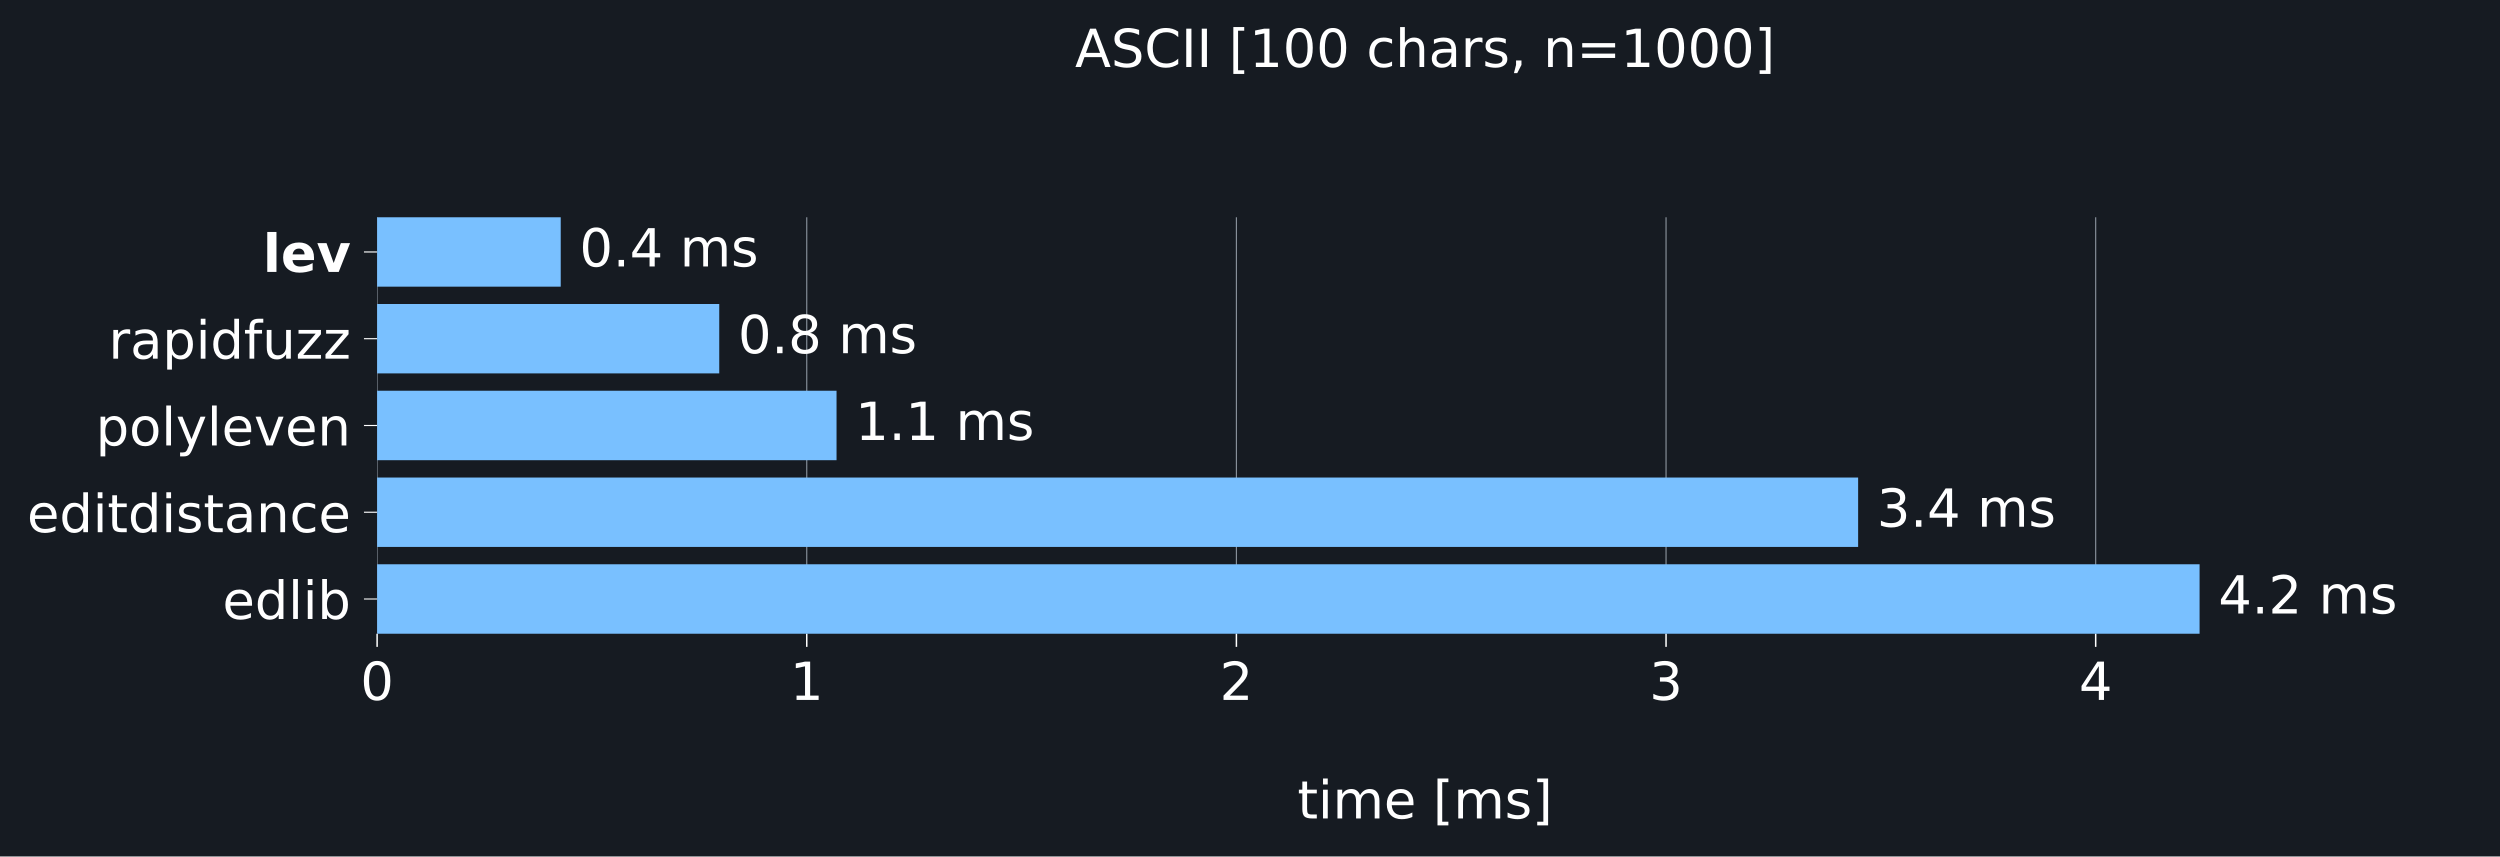
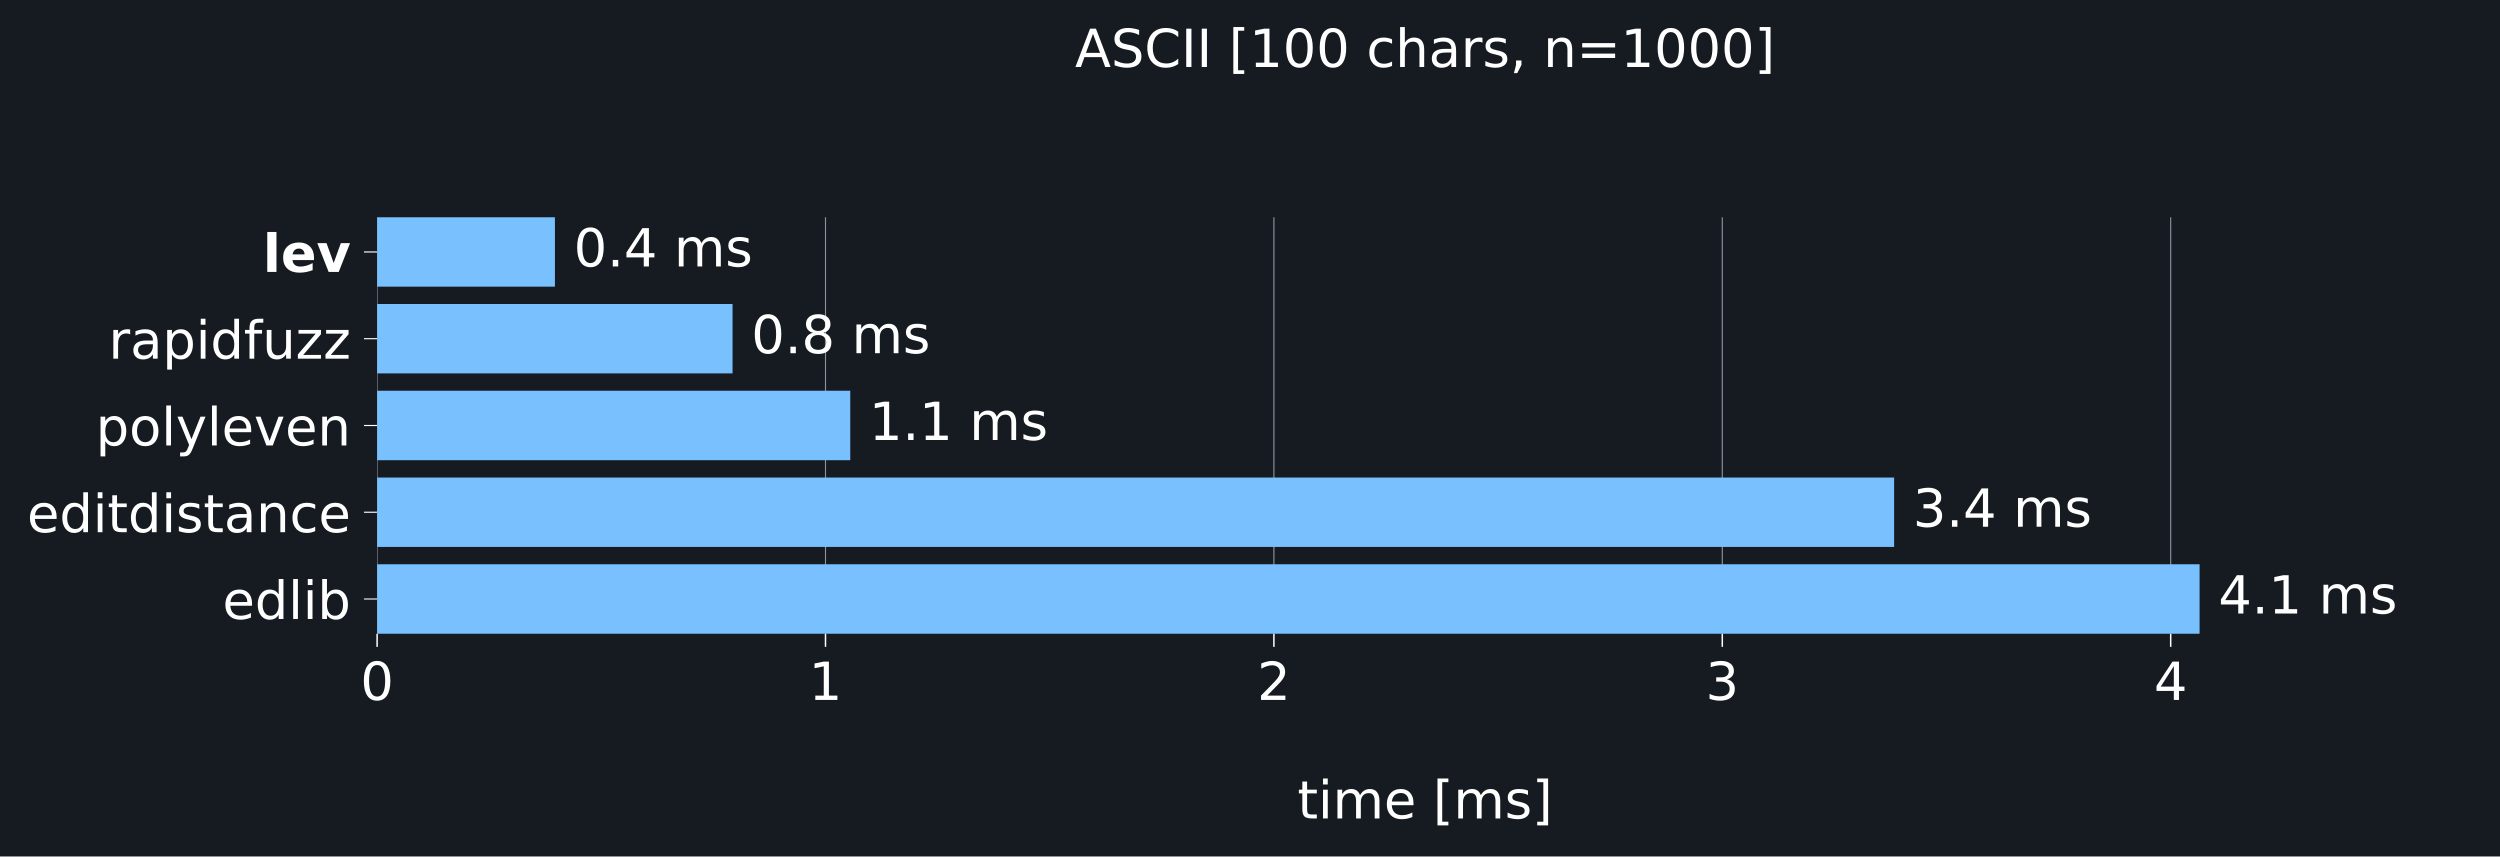
<svg xmlns="http://www.w3.org/2000/svg" xmlns:xlink="http://www.w3.org/1999/xlink" width="665.603pt" height="228.017pt" viewBox="0 0 665.603 228.017" version="1.1">
  <defs>
    <style type="text/css">*{stroke-linejoin: round; stroke-linecap: butt}</style>
  </defs>
  <g id="figure_1">
    <g id="patch_1">
      <path d="M 0 228.017 L 665.603 228.017 L 665.603 0 L 0 0 z " style="fill: #161b22" />
    </g>
    <g id="axes_1">
      <g id="patch_2">
        <path d="M 100.403 168.718 L 658.403 168.718 L 658.403 57.838 L 100.403 57.838 z " style="fill: #161b22" />
      </g>
      <g id="matplotlib.axis_1">
        <g id="xtick_1">
          <g id="line2d_1">
-             <path d="M 100.403 168.718 L 100.403 57.838 " clip-path="url(#p5016e7710d)" style="fill: none; stroke: #8b949e; stroke-width: 0.3; stroke-linecap: square" />
+             <path d="M 100.403 168.718 L 100.403 57.838 " clip-path="url(#pf8c5b90230)" style="fill: none; stroke: #8b949e; stroke-width: 0.3; stroke-linecap: square" />
          </g>
          <g id="line2d_2">
            <defs>
-               <path id="m212ade7cac" d="M 0 0 L 0 3.5 " style="stroke: #ffffff; stroke-width: 0.4" />
+               <path id="m25d6d5aa92" d="M 0 0 L 0 3.5 " style="stroke: #ffffff; stroke-width: 0.4" />
            </defs>
            <g>
-               <use xlink:href="#m212ade7cac" x="100.403" y="168.718" style="fill: #ffffff; stroke: #ffffff; stroke-width: 0.4" />
+               <use xlink:href="#m25d6d5aa92" x="100.403" y="168.718" style="fill: #ffffff; stroke: #ffffff; stroke-width: 0.4" />
            </g>
          </g>
          <g id="text_1">
            <g style="fill: #ffffff" transform="translate(95.94906 186.3556) scale(0.14 -0.14)">
              <defs>
                <path id="DejaVuSans-30" d="M 2034 4250 Q 1547 4250 1301 3770 Q 1056 3291 1056 2328 Q 1056 1369 1301 889 Q 1547 409 2034 409 Q 2525 409 2770 889 Q 3016 1369 3016 2328 Q 3016 3291 2770 3770 Q 2525 4250 2034 4250 z M 2034 4750 Q 2819 4750 3233 4129 Q 3647 3509 3647 2328 Q 3647 1150 3233 529 Q 2819 -91 2034 -91 Q 1250 -91 836 529 Q 422 1150 422 2328 Q 422 3509 836 4129 Q 1250 4750 2034 4750 z " transform="scale(0.015625)" />
              </defs>
              <use xlink:href="#DejaVuSans-30" />
            </g>
          </g>
        </g>
        <g id="xtick_2">
          <g id="line2d_3">
-             <path d="M 214.791 168.718 L 214.791 57.838 " clip-path="url(#p5016e7710d)" style="fill: none; stroke: #8b949e; stroke-width: 0.3; stroke-linecap: square" />
+             <path d="M 219.783 168.718 L 219.783 57.838 " clip-path="url(#pf8c5b90230)" style="fill: none; stroke: #8b949e; stroke-width: 0.3; stroke-linecap: square" />
          </g>
          <g id="line2d_4">
            <g>
-               <use xlink:href="#m212ade7cac" x="214.791" y="168.718" style="fill: #ffffff; stroke: #ffffff; stroke-width: 0.4" />
+               <use xlink:href="#m25d6d5aa92" x="219.783" y="168.718" style="fill: #ffffff; stroke: #ffffff; stroke-width: 0.4" />
            </g>
          </g>
          <g id="text_2">
-             <g style="fill: #ffffff" transform="translate(210.3377 186.3556) scale(0.14 -0.14)">
+             <g style="fill: #ffffff" transform="translate(215.3296 186.3556) scale(0.14 -0.14)">
              <defs>
                <path id="DejaVuSans-31" d="M 794 531 L 1825 531 L 1825 4091 L 703 3866 L 703 4441 L 1819 4666 L 2450 4666 L 2450 531 L 3481 531 L 3481 0 L 794 0 L 794 531 z " transform="scale(0.015625)" />
              </defs>
              <use xlink:href="#DejaVuSans-31" />
            </g>
          </g>
        </g>
        <g id="xtick_3">
          <g id="line2d_5">
-             <path d="M 329.18 168.718 L 329.18 57.838 " clip-path="url(#p5016e7710d)" style="fill: none; stroke: #8b949e; stroke-width: 0.3; stroke-linecap: square" />
+             <path d="M 339.164 168.718 L 339.164 57.838 " clip-path="url(#pf8c5b90230)" style="fill: none; stroke: #8b949e; stroke-width: 0.3; stroke-linecap: square" />
          </g>
          <g id="line2d_6">
            <g>
-               <use xlink:href="#m212ade7cac" x="329.18" y="168.718" style="fill: #ffffff; stroke: #ffffff; stroke-width: 0.4" />
+               <use xlink:href="#m25d6d5aa92" x="339.164" y="168.718" style="fill: #ffffff; stroke: #ffffff; stroke-width: 0.4" />
            </g>
          </g>
          <g id="text_3">
-             <g style="fill: #ffffff" transform="translate(324.7263 186.3556) scale(0.14 -0.14)">
+             <g style="fill: #ffffff" transform="translate(334.7102 186.3556) scale(0.14 -0.14)">
              <defs>
                <path id="DejaVuSans-32" d="M 1228 531 L 3431 531 L 3431 0 L 469 0 L 469 531 Q 828 903 1448 1529 Q 2069 2156 2228 2338 Q 2531 2678 2651 2914 Q 2772 3150 2772 3378 Q 2772 3750 2511 3984 Q 2250 4219 1831 4219 Q 1534 4219 1204 4116 Q 875 4013 500 3803 L 500 4441 Q 881 4594 1212 4672 Q 1544 4750 1819 4750 Q 2544 4750 2975 4387 Q 3406 4025 3406 3419 Q 3406 3131 3298 2873 Q 3191 2616 2906 2266 Q 2828 2175 2409 1742 Q 1991 1309 1228 531 z " transform="scale(0.015625)" />
              </defs>
              <use xlink:href="#DejaVuSans-32" />
            </g>
          </g>
        </g>
        <g id="xtick_4">
          <g id="line2d_7">
-             <path d="M 443.569 168.718 L 443.569 57.838 " clip-path="url(#p5016e7710d)" style="fill: none; stroke: #8b949e; stroke-width: 0.3; stroke-linecap: square" />
+             <path d="M 458.544 168.718 L 458.544 57.838 " clip-path="url(#pf8c5b90230)" style="fill: none; stroke: #8b949e; stroke-width: 0.3; stroke-linecap: square" />
          </g>
          <g id="line2d_8">
            <g>
-               <use xlink:href="#m212ade7cac" x="443.569" y="168.718" style="fill: #ffffff; stroke: #ffffff; stroke-width: 0.4" />
+               <use xlink:href="#m25d6d5aa92" x="458.544" y="168.718" style="fill: #ffffff; stroke: #ffffff; stroke-width: 0.4" />
            </g>
          </g>
          <g id="text_4">
-             <g style="fill: #ffffff" transform="translate(439.1149 186.3556) scale(0.14 -0.14)">
+             <g style="fill: #ffffff" transform="translate(454.0907 186.3556) scale(0.14 -0.14)">
              <defs>
                <path id="DejaVuSans-33" d="M 2597 2516 Q 3050 2419 3304 2112 Q 3559 1806 3559 1356 Q 3559 666 3084 287 Q 2609 -91 1734 -91 Q 1441 -91 1130 -33 Q 819 25 488 141 L 488 750 Q 750 597 1062 519 Q 1375 441 1716 441 Q 2309 441 2620 675 Q 2931 909 2931 1356 Q 2931 1769 2642 2001 Q 2353 2234 1838 2234 L 1294 2234 L 1294 2753 L 1863 2753 Q 2328 2753 2575 2939 Q 2822 3125 2822 3475 Q 2822 3834 2567 4026 Q 2313 4219 1838 4219 Q 1578 4219 1281 4162 Q 984 4106 628 3988 L 628 4550 Q 988 4650 1302 4700 Q 1616 4750 1894 4750 Q 2613 4750 3031 4423 Q 3450 4097 3450 3541 Q 3450 3153 3228 2886 Q 3006 2619 2597 2516 z " transform="scale(0.015625)" />
              </defs>
              <use xlink:href="#DejaVuSans-33" />
            </g>
          </g>
        </g>
        <g id="xtick_5">
          <g id="line2d_9">
-             <path d="M 557.957 168.718 L 557.957 57.838 " clip-path="url(#p5016e7710d)" style="fill: none; stroke: #8b949e; stroke-width: 0.3; stroke-linecap: square" />
+             <path d="M 577.925 168.718 L 577.925 57.838 " clip-path="url(#pf8c5b90230)" style="fill: none; stroke: #8b949e; stroke-width: 0.3; stroke-linecap: square" />
          </g>
          <g id="line2d_10">
            <g>
-               <use xlink:href="#m212ade7cac" x="557.957" y="168.718" style="fill: #ffffff; stroke: #ffffff; stroke-width: 0.4" />
+               <use xlink:href="#m25d6d5aa92" x="577.925" y="168.718" style="fill: #ffffff; stroke: #ffffff; stroke-width: 0.4" />
            </g>
          </g>
          <g id="text_5">
-             <g style="fill: #ffffff" transform="translate(553.5035 186.3556) scale(0.14 -0.14)">
+             <g style="fill: #ffffff" transform="translate(573.4713 186.3556) scale(0.14 -0.14)">
              <defs>
                <path id="DejaVuSans-34" d="M 2419 4116 L 825 1625 L 2419 1625 L 2419 4116 z M 2253 4666 L 3047 4666 L 3047 1625 L 3713 1625 L 3713 1100 L 3047 1100 L 3047 0 L 2419 0 L 2419 1100 L 313 1100 L 313 1709 L 2253 4666 z " transform="scale(0.015625)" />
              </defs>
              <use xlink:href="#DejaVuSans-34" />
            </g>
          </g>
        </g>
        <g id="text_6">
          <g style="fill: #ffffff" transform="translate(345.4364 217.905) scale(0.14 -0.14)">
            <defs>
              <path id="DejaVuSans-74" d="M 1172 4494 L 1172 3500 L 2356 3500 L 2356 3053 L 1172 3053 L 1172 1153 Q 1172 725 1289 603 Q 1406 481 1766 481 L 2356 481 L 2356 0 L 1766 0 Q 1100 0 847 248 Q 594 497 594 1153 L 594 3053 L 172 3053 L 172 3500 L 594 3500 L 594 4494 L 1172 4494 z " transform="scale(0.015625)" />
              <path id="DejaVuSans-69" d="M 603 3500 L 1178 3500 L 1178 0 L 603 0 L 603 3500 z M 603 4863 L 1178 4863 L 1178 4134 L 603 4134 L 603 4863 z " transform="scale(0.015625)" />
              <path id="DejaVuSans-6d" d="M 3328 2828 Q 3544 3216 3844 3400 Q 4144 3584 4550 3584 Q 5097 3584 5394 3201 Q 5691 2819 5691 2113 L 5691 0 L 5113 0 L 5113 2094 Q 5113 2597 4934 2840 Q 4756 3084 4391 3084 Q 3944 3084 3684 2787 Q 3425 2491 3425 1978 L 3425 0 L 2847 0 L 2847 2094 Q 2847 2600 2669 2842 Q 2491 3084 2119 3084 Q 1678 3084 1418 2786 Q 1159 2488 1159 1978 L 1159 0 L 581 0 L 581 3500 L 1159 3500 L 1159 2956 Q 1356 3278 1631 3431 Q 1906 3584 2284 3584 Q 2666 3584 2933 3390 Q 3200 3197 3328 2828 z " transform="scale(0.015625)" />
              <path id="DejaVuSans-65" d="M 3597 1894 L 3597 1613 L 953 1613 Q 991 1019 1311 708 Q 1631 397 2203 397 Q 2534 397 2845 478 Q 3156 559 3463 722 L 3463 178 Q 3153 47 2828 -22 Q 2503 -91 2169 -91 Q 1331 -91 842 396 Q 353 884 353 1716 Q 353 2575 817 3079 Q 1281 3584 2069 3584 Q 2775 3584 3186 3129 Q 3597 2675 3597 1894 z M 3022 2063 Q 3016 2534 2758 2815 Q 2500 3097 2075 3097 Q 1594 3097 1305 2825 Q 1016 2553 972 2059 L 3022 2063 z " transform="scale(0.015625)" />
              <path id="DejaVuSans-20" transform="scale(0.015625)" />
              <path id="DejaVuSans-5b" d="M 550 4863 L 1875 4863 L 1875 4416 L 1125 4416 L 1125 -397 L 1875 -397 L 1875 -844 L 550 -844 L 550 4863 z " transform="scale(0.015625)" />
              <path id="DejaVuSans-73" d="M 2834 3397 L 2834 2853 Q 2591 2978 2328 3040 Q 2066 3103 1784 3103 Q 1356 3103 1142 2972 Q 928 2841 928 2578 Q 928 2378 1081 2264 Q 1234 2150 1697 2047 L 1894 2003 Q 2506 1872 2764 1633 Q 3022 1394 3022 966 Q 3022 478 2636 193 Q 2250 -91 1575 -91 Q 1294 -91 989 -36 Q 684 19 347 128 L 347 722 Q 666 556 975 473 Q 1284 391 1588 391 Q 1994 391 2212 530 Q 2431 669 2431 922 Q 2431 1156 2273 1281 Q 2116 1406 1581 1522 L 1381 1569 Q 847 1681 609 1914 Q 372 2147 372 2553 Q 372 3047 722 3315 Q 1072 3584 1716 3584 Q 2034 3584 2315 3537 Q 2597 3491 2834 3397 z " transform="scale(0.015625)" />
              <path id="DejaVuSans-5d" d="M 1947 4863 L 1947 -844 L 622 -844 L 622 -397 L 1369 -397 L 1369 4416 L 622 4416 L 622 4863 L 1947 4863 z " transform="scale(0.015625)" />
            </defs>
            <use xlink:href="#DejaVuSans-74" />
            <use xlink:href="#DejaVuSans-69" transform="translate(39.20898 0)" />
            <use xlink:href="#DejaVuSans-6d" transform="translate(66.99219 0)" />
            <use xlink:href="#DejaVuSans-65" transform="translate(164.4043 0)" />
            <use xlink:href="#DejaVuSans-20" transform="translate(225.9277 0)" />
            <use xlink:href="#DejaVuSans-5b" transform="translate(257.7148 0)" />
            <use xlink:href="#DejaVuSans-6d" transform="translate(296.7285 0)" />
            <use xlink:href="#DejaVuSans-73" transform="translate(394.1406 0)" />
            <use xlink:href="#DejaVuSans-5d" transform="translate(446.2402 0)" />
          </g>
        </g>
      </g>
      <g id="matplotlib.axis_2">
        <g id="ytick_1">
          <g id="line2d_11">
            <defs>
-               <path id="m1f3de92489" d="M 0 0 L -3.5 0 " style="stroke: #ffffff; stroke-width: 0.3" />
+               <path id="ma8c138a21f" d="M 0 0 L -3.5 0 " style="stroke: #ffffff; stroke-width: 0.3" />
            </defs>
            <g>
-               <use xlink:href="#m1f3de92489" x="100.403" y="159.478" style="fill: #ffffff; stroke: #ffffff; stroke-width: 0.3" />
+               <use xlink:href="#ma8c138a21f" x="100.403" y="159.478" style="fill: #ffffff; stroke: #ffffff; stroke-width: 0.3" />
            </g>
          </g>
          <g id="text_7">
            <g style="fill: #ffffff" transform="translate(59.23406 164.7967) scale(0.14 -0.14)">
              <defs>
                <path id="DejaVuSans-64" d="M 2906 2969 L 2906 4863 L 3481 4863 L 3481 0 L 2906 0 L 2906 525 Q 2725 213 2448 61 Q 2172 -91 1784 -91 Q 1150 -91 751 415 Q 353 922 353 1747 Q 353 2572 751 3078 Q 1150 3584 1784 3584 Q 2172 3584 2448 3432 Q 2725 3281 2906 2969 z M 947 1747 Q 947 1113 1208 752 Q 1469 391 1925 391 Q 2381 391 2643 752 Q 2906 1113 2906 1747 Q 2906 2381 2643 2742 Q 2381 3103 1925 3103 Q 1469 3103 1208 2742 Q 947 2381 947 1747 z " transform="scale(0.015625)" />
                <path id="DejaVuSans-6c" d="M 603 4863 L 1178 4863 L 1178 0 L 603 0 L 603 4863 z " transform="scale(0.015625)" />
                <path id="DejaVuSans-62" d="M 3116 1747 Q 3116 2381 2855 2742 Q 2594 3103 2138 3103 Q 1681 3103 1420 2742 Q 1159 2381 1159 1747 Q 1159 1113 1420 752 Q 1681 391 2138 391 Q 2594 391 2855 752 Q 3116 1113 3116 1747 z M 1159 2969 Q 1341 3281 1617 3432 Q 1894 3584 2278 3584 Q 2916 3584 3314 3078 Q 3713 2572 3713 1747 Q 3713 922 3314 415 Q 2916 -91 2278 -91 Q 1894 -91 1617 61 Q 1341 213 1159 525 L 1159 0 L 581 0 L 581 4863 L 1159 4863 L 1159 2969 z " transform="scale(0.015625)" />
              </defs>
              <use xlink:href="#DejaVuSans-65" />
              <use xlink:href="#DejaVuSans-64" transform="translate(61.52344 0)" />
              <use xlink:href="#DejaVuSans-6c" transform="translate(125 0)" />
              <use xlink:href="#DejaVuSans-69" transform="translate(152.7832 0)" />
              <use xlink:href="#DejaVuSans-62" transform="translate(180.5664 0)" />
            </g>
          </g>
        </g>
        <g id="ytick_2">
          <g id="line2d_12">
            <g>
-               <use xlink:href="#m1f3de92489" x="100.403" y="136.378" style="fill: #ffffff; stroke: #ffffff; stroke-width: 0.3" />
+               <use xlink:href="#ma8c138a21f" x="100.403" y="136.378" style="fill: #ffffff; stroke: #ffffff; stroke-width: 0.3" />
            </g>
          </g>
          <g id="text_8">
            <g style="fill: #ffffff" transform="translate(7.2 141.6967) scale(0.14 -0.14)">
              <defs>
                <path id="DejaVuSans-61" d="M 2194 1759 Q 1497 1759 1228 1600 Q 959 1441 959 1056 Q 959 750 1161 570 Q 1363 391 1709 391 Q 2188 391 2477 730 Q 2766 1069 2766 1631 L 2766 1759 L 2194 1759 z M 3341 1997 L 3341 0 L 2766 0 L 2766 531 Q 2569 213 2275 61 Q 1981 -91 1556 -91 Q 1019 -91 701 211 Q 384 513 384 1019 Q 384 1609 779 1909 Q 1175 2209 1959 2209 L 2766 2209 L 2766 2266 Q 2766 2663 2505 2880 Q 2244 3097 1772 3097 Q 1472 3097 1187 3025 Q 903 2953 641 2809 L 641 3341 Q 956 3463 1253 3523 Q 1550 3584 1831 3584 Q 2591 3584 2966 3190 Q 3341 2797 3341 1997 z " transform="scale(0.015625)" />
                <path id="DejaVuSans-6e" d="M 3513 2113 L 3513 0 L 2938 0 L 2938 2094 Q 2938 2591 2744 2837 Q 2550 3084 2163 3084 Q 1697 3084 1428 2787 Q 1159 2491 1159 1978 L 1159 0 L 581 0 L 581 3500 L 1159 3500 L 1159 2956 Q 1366 3272 1645 3428 Q 1925 3584 2291 3584 Q 2894 3584 3203 3211 Q 3513 2838 3513 2113 z " transform="scale(0.015625)" />
                <path id="DejaVuSans-63" d="M 3122 3366 L 3122 2828 Q 2878 2963 2633 3030 Q 2388 3097 2138 3097 Q 1578 3097 1268 2742 Q 959 2388 959 1747 Q 959 1106 1268 751 Q 1578 397 2138 397 Q 2388 397 2633 464 Q 2878 531 3122 666 L 3122 134 Q 2881 22 2623 -34 Q 2366 -91 2075 -91 Q 1284 -91 818 406 Q 353 903 353 1747 Q 353 2603 823 3093 Q 1294 3584 2113 3584 Q 2378 3584 2631 3529 Q 2884 3475 3122 3366 z " transform="scale(0.015625)" />
              </defs>
              <use xlink:href="#DejaVuSans-65" />
              <use xlink:href="#DejaVuSans-64" transform="translate(61.52344 0)" />
              <use xlink:href="#DejaVuSans-69" transform="translate(125 0)" />
              <use xlink:href="#DejaVuSans-74" transform="translate(152.7832 0)" />
              <use xlink:href="#DejaVuSans-64" transform="translate(191.9922 0)" />
              <use xlink:href="#DejaVuSans-69" transform="translate(255.4688 0)" />
              <use xlink:href="#DejaVuSans-73" transform="translate(283.252 0)" />
              <use xlink:href="#DejaVuSans-74" transform="translate(335.3516 0)" />
              <use xlink:href="#DejaVuSans-61" transform="translate(374.5605 0)" />
              <use xlink:href="#DejaVuSans-6e" transform="translate(435.8398 0)" />
              <use xlink:href="#DejaVuSans-63" transform="translate(499.2188 0)" />
              <use xlink:href="#DejaVuSans-65" transform="translate(554.1992 0)" />
            </g>
          </g>
        </g>
        <g id="ytick_3">
          <g id="line2d_13">
            <g>
-               <use xlink:href="#m1f3de92489" x="100.403" y="113.278" style="fill: #ffffff; stroke: #ffffff; stroke-width: 0.3" />
+               <use xlink:href="#ma8c138a21f" x="100.403" y="113.278" style="fill: #ffffff; stroke: #ffffff; stroke-width: 0.3" />
            </g>
          </g>
          <g id="text_9">
            <g style="fill: #ffffff" transform="translate(25.49625 118.5967) scale(0.14 -0.14)">
              <defs>
                <path id="DejaVuSans-70" d="M 1159 525 L 1159 -1331 L 581 -1331 L 581 3500 L 1159 3500 L 1159 2969 Q 1341 3281 1617 3432 Q 1894 3584 2278 3584 Q 2916 3584 3314 3078 Q 3713 2572 3713 1747 Q 3713 922 3314 415 Q 2916 -91 2278 -91 Q 1894 -91 1617 61 Q 1341 213 1159 525 z M 3116 1747 Q 3116 2381 2855 2742 Q 2594 3103 2138 3103 Q 1681 3103 1420 2742 Q 1159 2381 1159 1747 Q 1159 1113 1420 752 Q 1681 391 2138 391 Q 2594 391 2855 752 Q 3116 1113 3116 1747 z " transform="scale(0.015625)" />
                <path id="DejaVuSans-6f" d="M 1959 3097 Q 1497 3097 1228 2736 Q 959 2375 959 1747 Q 959 1119 1226 758 Q 1494 397 1959 397 Q 2419 397 2687 759 Q 2956 1122 2956 1747 Q 2956 2369 2687 2733 Q 2419 3097 1959 3097 z M 1959 3584 Q 2709 3584 3137 3096 Q 3566 2609 3566 1747 Q 3566 888 3137 398 Q 2709 -91 1959 -91 Q 1206 -91 779 398 Q 353 888 353 1747 Q 353 2609 779 3096 Q 1206 3584 1959 3584 z " transform="scale(0.015625)" />
                <path id="DejaVuSans-79" d="M 2059 -325 Q 1816 -950 1584 -1140 Q 1353 -1331 966 -1331 L 506 -1331 L 506 -850 L 844 -850 Q 1081 -850 1212 -737 Q 1344 -625 1503 -206 L 1606 56 L 191 3500 L 800 3500 L 1894 763 L 2988 3500 L 3597 3500 L 2059 -325 z " transform="scale(0.015625)" />
                <path id="DejaVuSans-76" d="M 191 3500 L 800 3500 L 1894 563 L 2988 3500 L 3597 3500 L 2284 0 L 1503 0 L 191 3500 z " transform="scale(0.015625)" />
              </defs>
              <use xlink:href="#DejaVuSans-70" />
              <use xlink:href="#DejaVuSans-6f" transform="translate(63.47656 0)" />
              <use xlink:href="#DejaVuSans-6c" transform="translate(124.6582 0)" />
              <use xlink:href="#DejaVuSans-79" transform="translate(152.4414 0)" />
              <use xlink:href="#DejaVuSans-6c" transform="translate(211.6211 0)" />
              <use xlink:href="#DejaVuSans-65" transform="translate(239.4043 0)" />
              <use xlink:href="#DejaVuSans-76" transform="translate(300.9277 0)" />
              <use xlink:href="#DejaVuSans-65" transform="translate(360.1074 0)" />
              <use xlink:href="#DejaVuSans-6e" transform="translate(421.6309 0)" />
            </g>
          </g>
        </g>
        <g id="ytick_4">
          <g id="line2d_14">
            <g>
-               <use xlink:href="#m1f3de92489" x="100.403" y="90.178" style="fill: #ffffff; stroke: #ffffff; stroke-width: 0.3" />
+               <use xlink:href="#ma8c138a21f" x="100.403" y="90.178" style="fill: #ffffff; stroke: #ffffff; stroke-width: 0.3" />
            </g>
          </g>
          <g id="text_10">
            <g style="fill: #ffffff" transform="translate(28.90656 95.49672) scale(0.14 -0.14)">
              <defs>
                <path id="DejaVuSans-72" d="M 2631 2963 Q 2534 3019 2420 3045 Q 2306 3072 2169 3072 Q 1681 3072 1420 2755 Q 1159 2438 1159 1844 L 1159 0 L 581 0 L 581 3500 L 1159 3500 L 1159 2956 Q 1341 3275 1631 3429 Q 1922 3584 2338 3584 Q 2397 3584 2469 3576 Q 2541 3569 2628 3553 L 2631 2963 z " transform="scale(0.015625)" />
                <path id="DejaVuSans-66" d="M 2375 4863 L 2375 4384 L 1825 4384 Q 1516 4384 1395 4259 Q 1275 4134 1275 3809 L 1275 3500 L 2222 3500 L 2222 3053 L 1275 3053 L 1275 0 L 697 0 L 697 3053 L 147 3053 L 147 3500 L 697 3500 L 697 3744 Q 697 4328 969 4595 Q 1241 4863 1831 4863 L 2375 4863 z " transform="scale(0.015625)" />
                <path id="DejaVuSans-75" d="M 544 1381 L 544 3500 L 1119 3500 L 1119 1403 Q 1119 906 1312 657 Q 1506 409 1894 409 Q 2359 409 2629 706 Q 2900 1003 2900 1516 L 2900 3500 L 3475 3500 L 3475 0 L 2900 0 L 2900 538 Q 2691 219 2414 64 Q 2138 -91 1772 -91 Q 1169 -91 856 284 Q 544 659 544 1381 z M 1991 3584 L 1991 3584 z " transform="scale(0.015625)" />
                <path id="DejaVuSans-7a" d="M 353 3500 L 3084 3500 L 3084 2975 L 922 459 L 3084 459 L 3084 0 L 275 0 L 275 525 L 2438 3041 L 353 3041 L 353 3500 z " transform="scale(0.015625)" />
              </defs>
              <use xlink:href="#DejaVuSans-72" />
              <use xlink:href="#DejaVuSans-61" transform="translate(41.11328 0)" />
              <use xlink:href="#DejaVuSans-70" transform="translate(102.3926 0)" />
              <use xlink:href="#DejaVuSans-69" transform="translate(165.8691 0)" />
              <use xlink:href="#DejaVuSans-64" transform="translate(193.6523 0)" />
              <use xlink:href="#DejaVuSans-66" transform="translate(257.1289 0)" />
              <use xlink:href="#DejaVuSans-75" transform="translate(292.334 0)" />
              <use xlink:href="#DejaVuSans-7a" transform="translate(355.7129 0)" />
              <use xlink:href="#DejaVuSans-7a" transform="translate(408.2031 0)" />
            </g>
          </g>
        </g>
        <g id="ytick_5">
          <g id="line2d_15">
            <g>
-               <use xlink:href="#m1f3de92489" x="100.403" y="67.078" style="fill: #ffffff; stroke: #ffffff; stroke-width: 0.3" />
+               <use xlink:href="#ma8c138a21f" x="100.403" y="67.078" style="fill: #ffffff; stroke: #ffffff; stroke-width: 0.3" />
            </g>
          </g>
          <g id="text_11">
            <g style="fill: #ffffff" transform="translate(69.98125 72.39672) scale(0.14 -0.14)">
              <defs>
                <path id="DejaVuSans-Bold-6c" d="M 538 4863 L 1656 4863 L 1656 0 L 538 0 L 538 4863 z " transform="scale(0.015625)" />
                <path id="DejaVuSans-Bold-65" d="M 4031 1759 L 4031 1441 L 1416 1441 Q 1456 1047 1700 850 Q 1944 653 2381 653 Q 2734 653 3104 758 Q 3475 863 3866 1075 L 3866 213 Q 3469 63 3072 -14 Q 2675 -91 2278 -91 Q 1328 -91 801 392 Q 275 875 275 1747 Q 275 2603 792 3093 Q 1309 3584 2216 3584 Q 3041 3584 3536 3087 Q 4031 2591 4031 1759 z M 2881 2131 Q 2881 2450 2695 2645 Q 2509 2841 2209 2841 Q 1884 2841 1681 2658 Q 1478 2475 1428 2131 L 2881 2131 z " transform="scale(0.015625)" />
                <path id="DejaVuSans-Bold-76" d="M 97 3500 L 1216 3500 L 2088 1081 L 2956 3500 L 4078 3500 L 2700 0 L 1472 0 L 97 3500 z " transform="scale(0.015625)" />
              </defs>
              <use xlink:href="#DejaVuSans-Bold-6c" />
              <use xlink:href="#DejaVuSans-Bold-65" transform="translate(34.27734 0)" />
              <use xlink:href="#DejaVuSans-Bold-76" transform="translate(102.0996 0)" />
            </g>
          </g>
        </g>
      </g>
      <g id="patch_3">
-         <path d="M 100.403 168.718 L 585.62 168.718 L 585.62 150.238 L 100.403 150.238 z " clip-path="url(#p5016e7710d)" style="fill: #79c0ff" />
+         <path d="M 100.403 168.718 L 585.62 168.718 L 585.62 150.238 L 100.403 150.238 z " clip-path="url(#pf8c5b90230)" style="fill: #79c0ff" />
      </g>
      <g id="patch_4">
-         <path d="M 100.403 145.618 L 494.71 145.618 L 494.71 127.138 L 100.403 127.138 z " clip-path="url(#p5016e7710d)" style="fill: #79c0ff" />
+         <path d="M 100.403 145.618 L 504.292 145.618 L 504.292 127.138 L 100.403 127.138 z " clip-path="url(#pf8c5b90230)" style="fill: #79c0ff" />
      </g>
      <g id="patch_5">
-         <path d="M 100.403 122.518 L 222.722 122.518 L 222.722 104.038 L 100.403 104.038 z " clip-path="url(#p5016e7710d)" style="fill: #79c0ff" />
+         <path d="M 100.403 122.518 L 226.374 122.518 L 226.374 104.038 L 100.403 104.038 z " clip-path="url(#pf8c5b90230)" style="fill: #79c0ff" />
      </g>
      <g id="patch_6">
-         <path d="M 100.403 99.418 L 191.494 99.418 L 191.494 80.938 L 100.403 80.938 z " clip-path="url(#p5016e7710d)" style="fill: #79c0ff" />
+         <path d="M 100.403 99.418 L 195.037 99.418 L 195.037 80.938 L 100.403 80.938 z " clip-path="url(#pf8c5b90230)" style="fill: #79c0ff" />
      </g>
      <g id="patch_7">
-         <path d="M 100.403 76.318 L 149.29 76.318 L 149.29 57.838 L 100.403 57.838 z " clip-path="url(#p5016e7710d)" style="fill: #79c0ff" />
+         <path d="M 100.403 76.318 L 147.747 76.318 L 147.747 57.838 L 100.403 57.838 z " clip-path="url(#pf8c5b90230)" style="fill: #79c0ff" />
      </g>
      <g id="text_12">
        <g style="fill: #ffffff" transform="translate(590.6202 163.3409) scale(0.14 -0.14)">
          <defs>
            <path id="DejaVuSans-2e" d="M 684 794 L 1344 794 L 1344 0 L 684 0 L 684 794 z " transform="scale(0.015625)" />
          </defs>
          <use xlink:href="#DejaVuSans-34" />
          <use xlink:href="#DejaVuSans-2e" transform="translate(63.62305 0)" />
-           <use xlink:href="#DejaVuSans-32" transform="translate(95.41016 0)" />
+           <use xlink:href="#DejaVuSans-31" transform="translate(95.41016 0)" />
          <use xlink:href="#DejaVuSans-20" transform="translate(159.0332 0)" />
          <use xlink:href="#DejaVuSans-6d" transform="translate(190.8203 0)" />
          <use xlink:href="#DejaVuSans-73" transform="translate(288.2324 0)" />
        </g>
      </g>
      <g id="text_13">
-         <g style="fill: #ffffff" transform="translate(499.7099 140.2409) scale(0.14 -0.14)">
+         <g style="fill: #ffffff" transform="translate(509.2921 140.2409) scale(0.14 -0.14)">
          <use xlink:href="#DejaVuSans-33" />
          <use xlink:href="#DejaVuSans-2e" transform="translate(63.62305 0)" />
          <use xlink:href="#DejaVuSans-34" transform="translate(95.41016 0)" />
          <use xlink:href="#DejaVuSans-20" transform="translate(159.0332 0)" />
          <use xlink:href="#DejaVuSans-6d" transform="translate(190.8203 0)" />
          <use xlink:href="#DejaVuSans-73" transform="translate(288.2324 0)" />
        </g>
      </g>
      <g id="text_14">
-         <g style="fill: #ffffff" transform="translate(227.7223 117.1409) scale(0.14 -0.14)">
+         <g style="fill: #ffffff" transform="translate(231.3741 117.1409) scale(0.14 -0.14)">
          <use xlink:href="#DejaVuSans-31" />
          <use xlink:href="#DejaVuSans-2e" transform="translate(63.62305 0)" />
          <use xlink:href="#DejaVuSans-31" transform="translate(95.41016 0)" />
          <use xlink:href="#DejaVuSans-20" transform="translate(159.0332 0)" />
          <use xlink:href="#DejaVuSans-6d" transform="translate(190.8203 0)" />
          <use xlink:href="#DejaVuSans-73" transform="translate(288.2324 0)" />
        </g>
      </g>
      <g id="text_15">
-         <g style="fill: #ffffff" transform="translate(196.4942 94.04094) scale(0.14 -0.14)">
+         <g style="fill: #ffffff" transform="translate(200.0369 94.04094) scale(0.14 -0.14)">
          <defs>
            <path id="DejaVuSans-38" d="M 2034 2216 Q 1584 2216 1326 1975 Q 1069 1734 1069 1313 Q 1069 891 1326 650 Q 1584 409 2034 409 Q 2484 409 2743 651 Q 3003 894 3003 1313 Q 3003 1734 2745 1975 Q 2488 2216 2034 2216 z M 1403 2484 Q 997 2584 770 2862 Q 544 3141 544 3541 Q 544 4100 942 4425 Q 1341 4750 2034 4750 Q 2731 4750 3128 4425 Q 3525 4100 3525 3541 Q 3525 3141 3298 2862 Q 3072 2584 2669 2484 Q 3125 2378 3379 2068 Q 3634 1759 3634 1313 Q 3634 634 3220 271 Q 2806 -91 2034 -91 Q 1263 -91 848 271 Q 434 634 434 1313 Q 434 1759 690 2068 Q 947 2378 1403 2484 z M 1172 3481 Q 1172 3119 1398 2916 Q 1625 2713 2034 2713 Q 2441 2713 2670 2916 Q 2900 3119 2900 3481 Q 2900 3844 2670 4047 Q 2441 4250 2034 4250 Q 1625 4250 1398 4047 Q 1172 3844 1172 3481 z " transform="scale(0.015625)" />
          </defs>
          <use xlink:href="#DejaVuSans-30" />
          <use xlink:href="#DejaVuSans-2e" transform="translate(63.62305 0)" />
          <use xlink:href="#DejaVuSans-38" transform="translate(95.41016 0)" />
          <use xlink:href="#DejaVuSans-20" transform="translate(159.0332 0)" />
          <use xlink:href="#DejaVuSans-6d" transform="translate(190.8203 0)" />
          <use xlink:href="#DejaVuSans-73" transform="translate(288.2324 0)" />
        </g>
      </g>
      <g id="text_16">
-         <g style="fill: #ffffff" transform="translate(154.2896 70.94094) scale(0.14 -0.14)">
+         <g style="fill: #ffffff" transform="translate(152.7472 70.94094) scale(0.14 -0.14)">
          <use xlink:href="#DejaVuSans-30" />
          <use xlink:href="#DejaVuSans-2e" transform="translate(63.62305 0)" />
          <use xlink:href="#DejaVuSans-34" transform="translate(95.41016 0)" />
          <use xlink:href="#DejaVuSans-20" transform="translate(159.0332 0)" />
          <use xlink:href="#DejaVuSans-6d" transform="translate(190.8203 0)" />
          <use xlink:href="#DejaVuSans-73" transform="translate(288.2324 0)" />
        </g>
      </g>
      <g id="text_17">
        <g style="fill: #ffffff" transform="translate(286.2142 17.83781) scale(0.14 -0.14)">
          <defs>
            <path id="DejaVuSans-41" d="M 2188 4044 L 1331 1722 L 3047 1722 L 2188 4044 z M 1831 4666 L 2547 4666 L 4325 0 L 3669 0 L 3244 1197 L 1141 1197 L 716 0 L 50 0 L 1831 4666 z " transform="scale(0.015625)" />
            <path id="DejaVuSans-53" d="M 3425 4513 L 3425 3897 Q 3066 4069 2747 4153 Q 2428 4238 2131 4238 Q 1616 4238 1336 4038 Q 1056 3838 1056 3469 Q 1056 3159 1242 3001 Q 1428 2844 1947 2747 L 2328 2669 Q 3034 2534 3370 2195 Q 3706 1856 3706 1288 Q 3706 609 3251 259 Q 2797 -91 1919 -91 Q 1588 -91 1214 -16 Q 841 59 441 206 L 441 856 Q 825 641 1194 531 Q 1563 422 1919 422 Q 2459 422 2753 634 Q 3047 847 3047 1241 Q 3047 1584 2836 1778 Q 2625 1972 2144 2069 L 1759 2144 Q 1053 2284 737 2584 Q 422 2884 422 3419 Q 422 4038 858 4394 Q 1294 4750 2059 4750 Q 2388 4750 2728 4690 Q 3069 4631 3425 4513 z " transform="scale(0.015625)" />
            <path id="DejaVuSans-43" d="M 4122 4306 L 4122 3641 Q 3803 3938 3442 4084 Q 3081 4231 2675 4231 Q 1875 4231 1450 3742 Q 1025 3253 1025 2328 Q 1025 1406 1450 917 Q 1875 428 2675 428 Q 3081 428 3442 575 Q 3803 722 4122 1019 L 4122 359 Q 3791 134 3420 21 Q 3050 -91 2638 -91 Q 1578 -91 968 557 Q 359 1206 359 2328 Q 359 3453 968 4101 Q 1578 4750 2638 4750 Q 3056 4750 3426 4639 Q 3797 4528 4122 4306 z " transform="scale(0.015625)" />
            <path id="DejaVuSans-49" d="M 628 4666 L 1259 4666 L 1259 0 L 628 0 L 628 4666 z " transform="scale(0.015625)" />
            <path id="DejaVuSans-68" d="M 3513 2113 L 3513 0 L 2938 0 L 2938 2094 Q 2938 2591 2744 2837 Q 2550 3084 2163 3084 Q 1697 3084 1428 2787 Q 1159 2491 1159 1978 L 1159 0 L 581 0 L 581 4863 L 1159 4863 L 1159 2956 Q 1366 3272 1645 3428 Q 1925 3584 2291 3584 Q 2894 3584 3203 3211 Q 3513 2838 3513 2113 z " transform="scale(0.015625)" />
            <path id="DejaVuSans-2c" d="M 750 794 L 1409 794 L 1409 256 L 897 -744 L 494 -744 L 750 256 L 750 794 z " transform="scale(0.015625)" />
            <path id="DejaVuSans-3d" d="M 678 2906 L 4684 2906 L 4684 2381 L 678 2381 L 678 2906 z M 678 1631 L 4684 1631 L 4684 1100 L 678 1100 L 678 1631 z " transform="scale(0.015625)" />
          </defs>
          <use xlink:href="#DejaVuSans-41" />
          <use xlink:href="#DejaVuSans-53" transform="translate(68.4082 0)" />
          <use xlink:href="#DejaVuSans-43" transform="translate(131.8848 0)" />
          <use xlink:href="#DejaVuSans-49" transform="translate(201.709 0)" />
          <use xlink:href="#DejaVuSans-49" transform="translate(231.2012 0)" />
          <use xlink:href="#DejaVuSans-20" transform="translate(260.6934 0)" />
          <use xlink:href="#DejaVuSans-5b" transform="translate(292.4805 0)" />
          <use xlink:href="#DejaVuSans-31" transform="translate(331.4941 0)" />
          <use xlink:href="#DejaVuSans-30" transform="translate(395.1172 0)" />
          <use xlink:href="#DejaVuSans-30" transform="translate(458.7402 0)" />
          <use xlink:href="#DejaVuSans-20" transform="translate(522.3633 0)" />
          <use xlink:href="#DejaVuSans-63" transform="translate(554.1504 0)" />
          <use xlink:href="#DejaVuSans-68" transform="translate(609.1309 0)" />
          <use xlink:href="#DejaVuSans-61" transform="translate(672.5098 0)" />
          <use xlink:href="#DejaVuSans-72" transform="translate(733.7891 0)" />
          <use xlink:href="#DejaVuSans-73" transform="translate(774.9023 0)" />
          <use xlink:href="#DejaVuSans-2c" transform="translate(827.002 0)" />
          <use xlink:href="#DejaVuSans-20" transform="translate(858.7891 0)" />
          <use xlink:href="#DejaVuSans-6e" transform="translate(890.5762 0)" />
          <use xlink:href="#DejaVuSans-3d" transform="translate(953.9551 0)" />
          <use xlink:href="#DejaVuSans-31" transform="translate(1037.744 0)" />
          <use xlink:href="#DejaVuSans-30" transform="translate(1101.367 0)" />
          <use xlink:href="#DejaVuSans-30" transform="translate(1164.99 0)" />
          <use xlink:href="#DejaVuSans-30" transform="translate(1228.613 0)" />
          <use xlink:href="#DejaVuSans-5d" transform="translate(1292.236 0)" />
        </g>
      </g>
    </g>
  </g>
  <defs>
-     <clipPath id="p5016e7710d">
+     <clipPath id="pf8c5b90230">
      <rect x="100.403" y="57.838" width="558" height="110.88" />
    </clipPath>
  </defs>
</svg>
